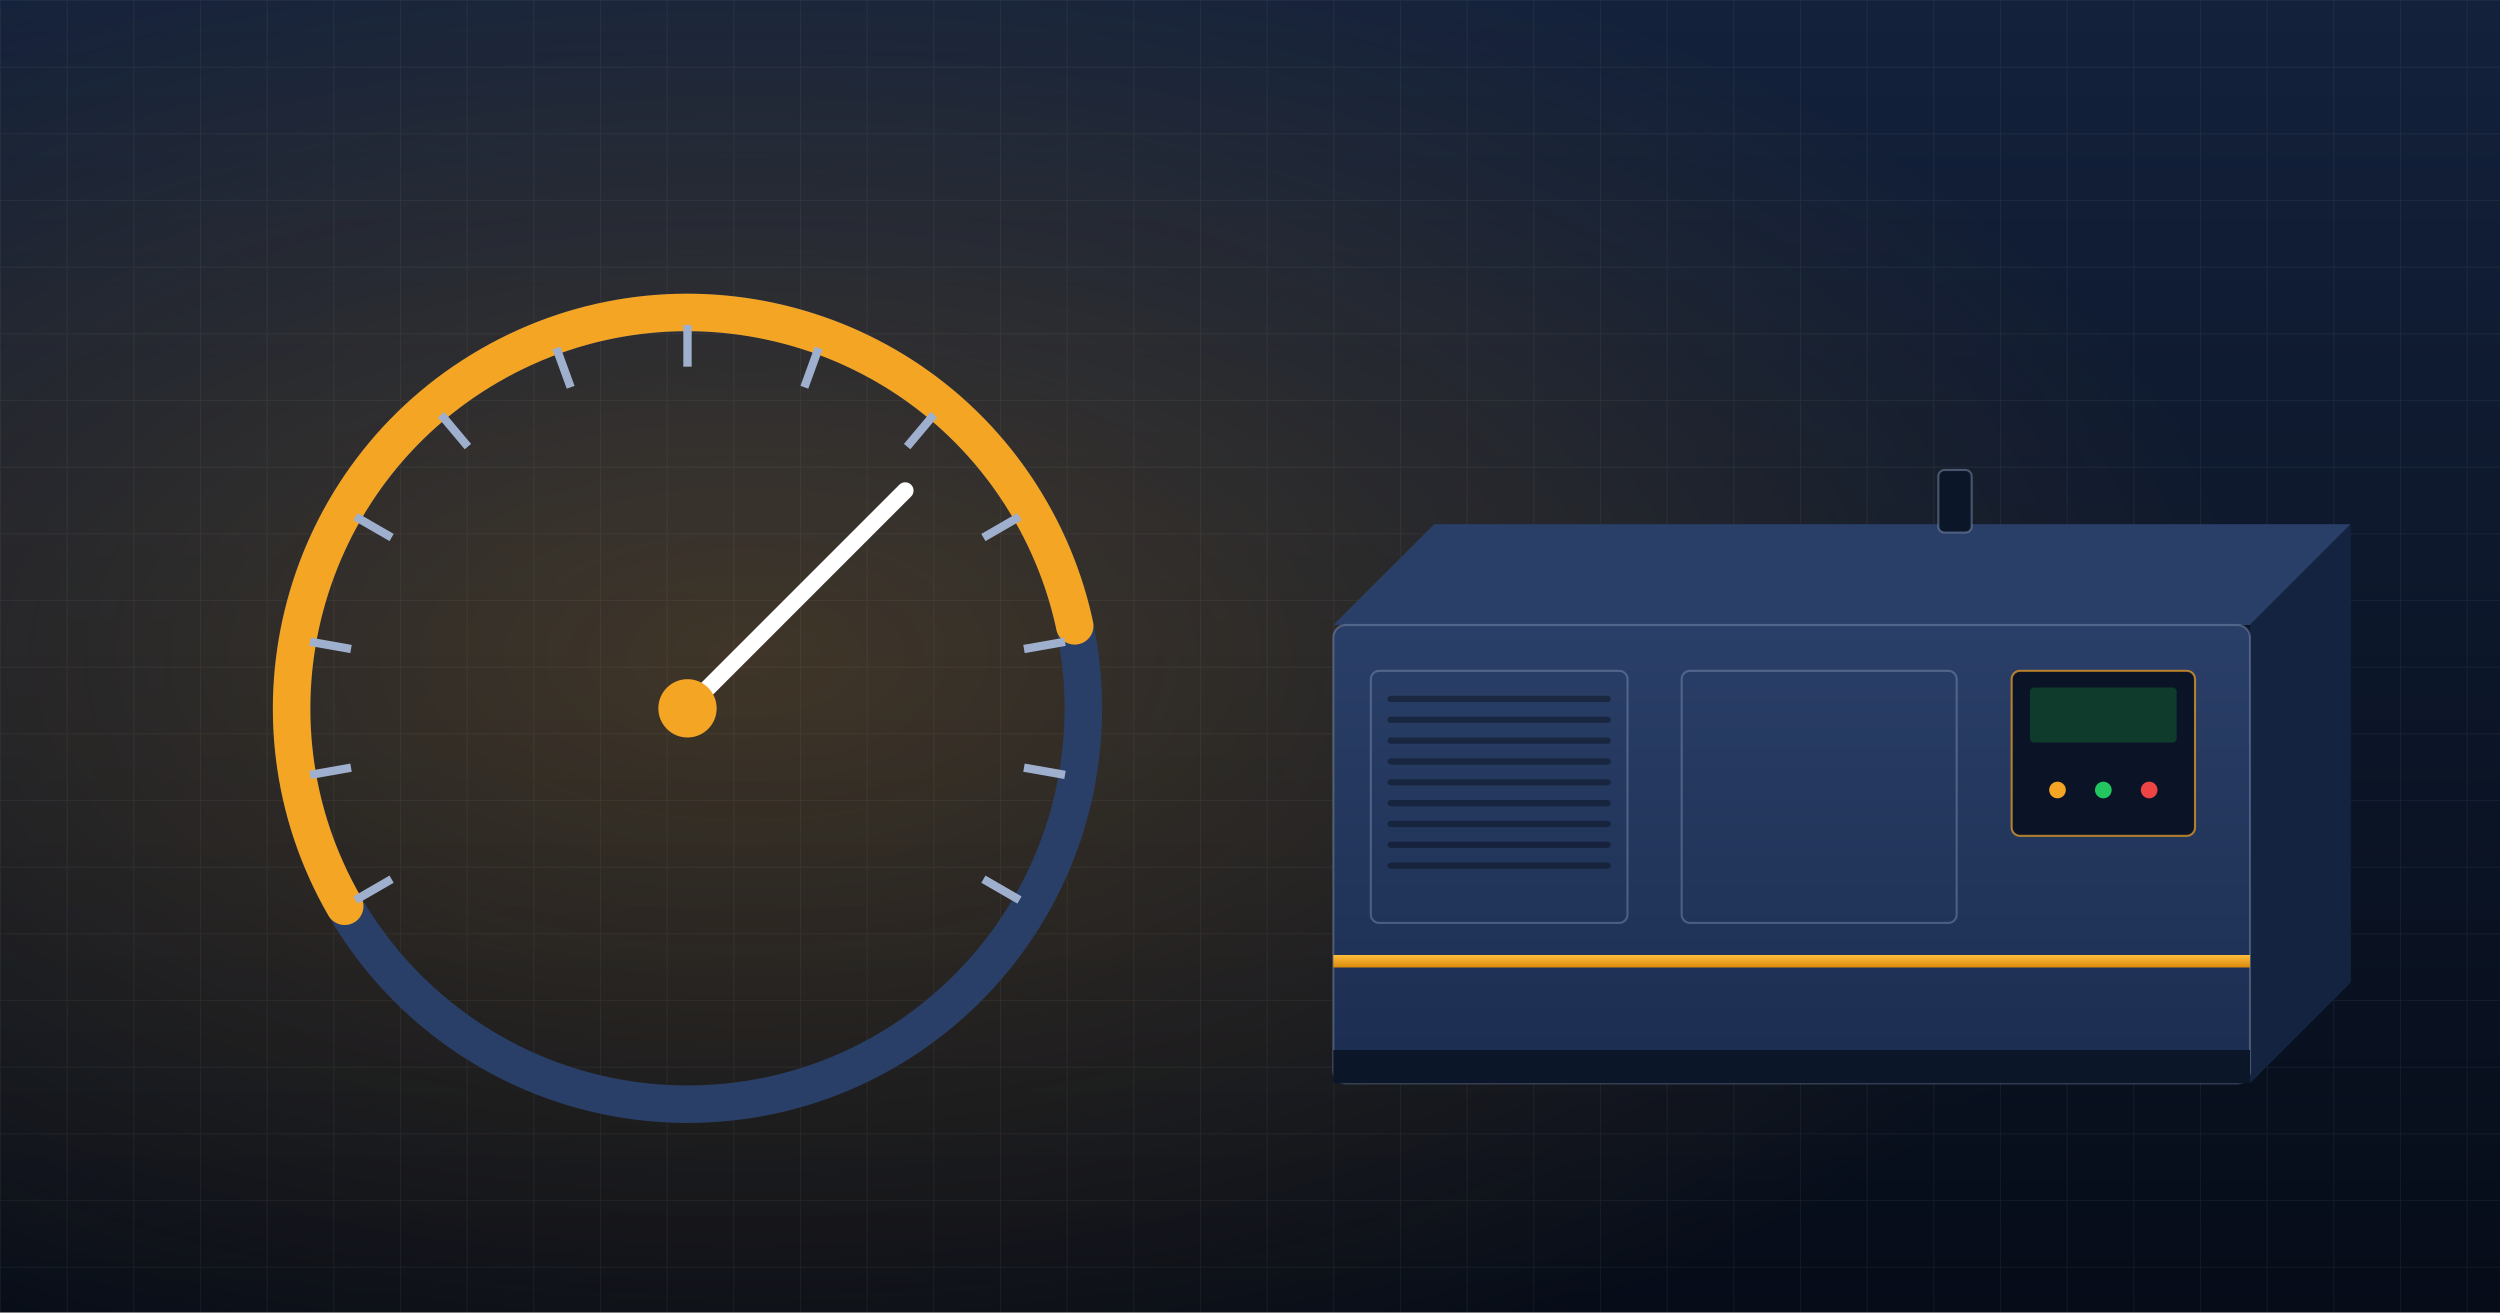
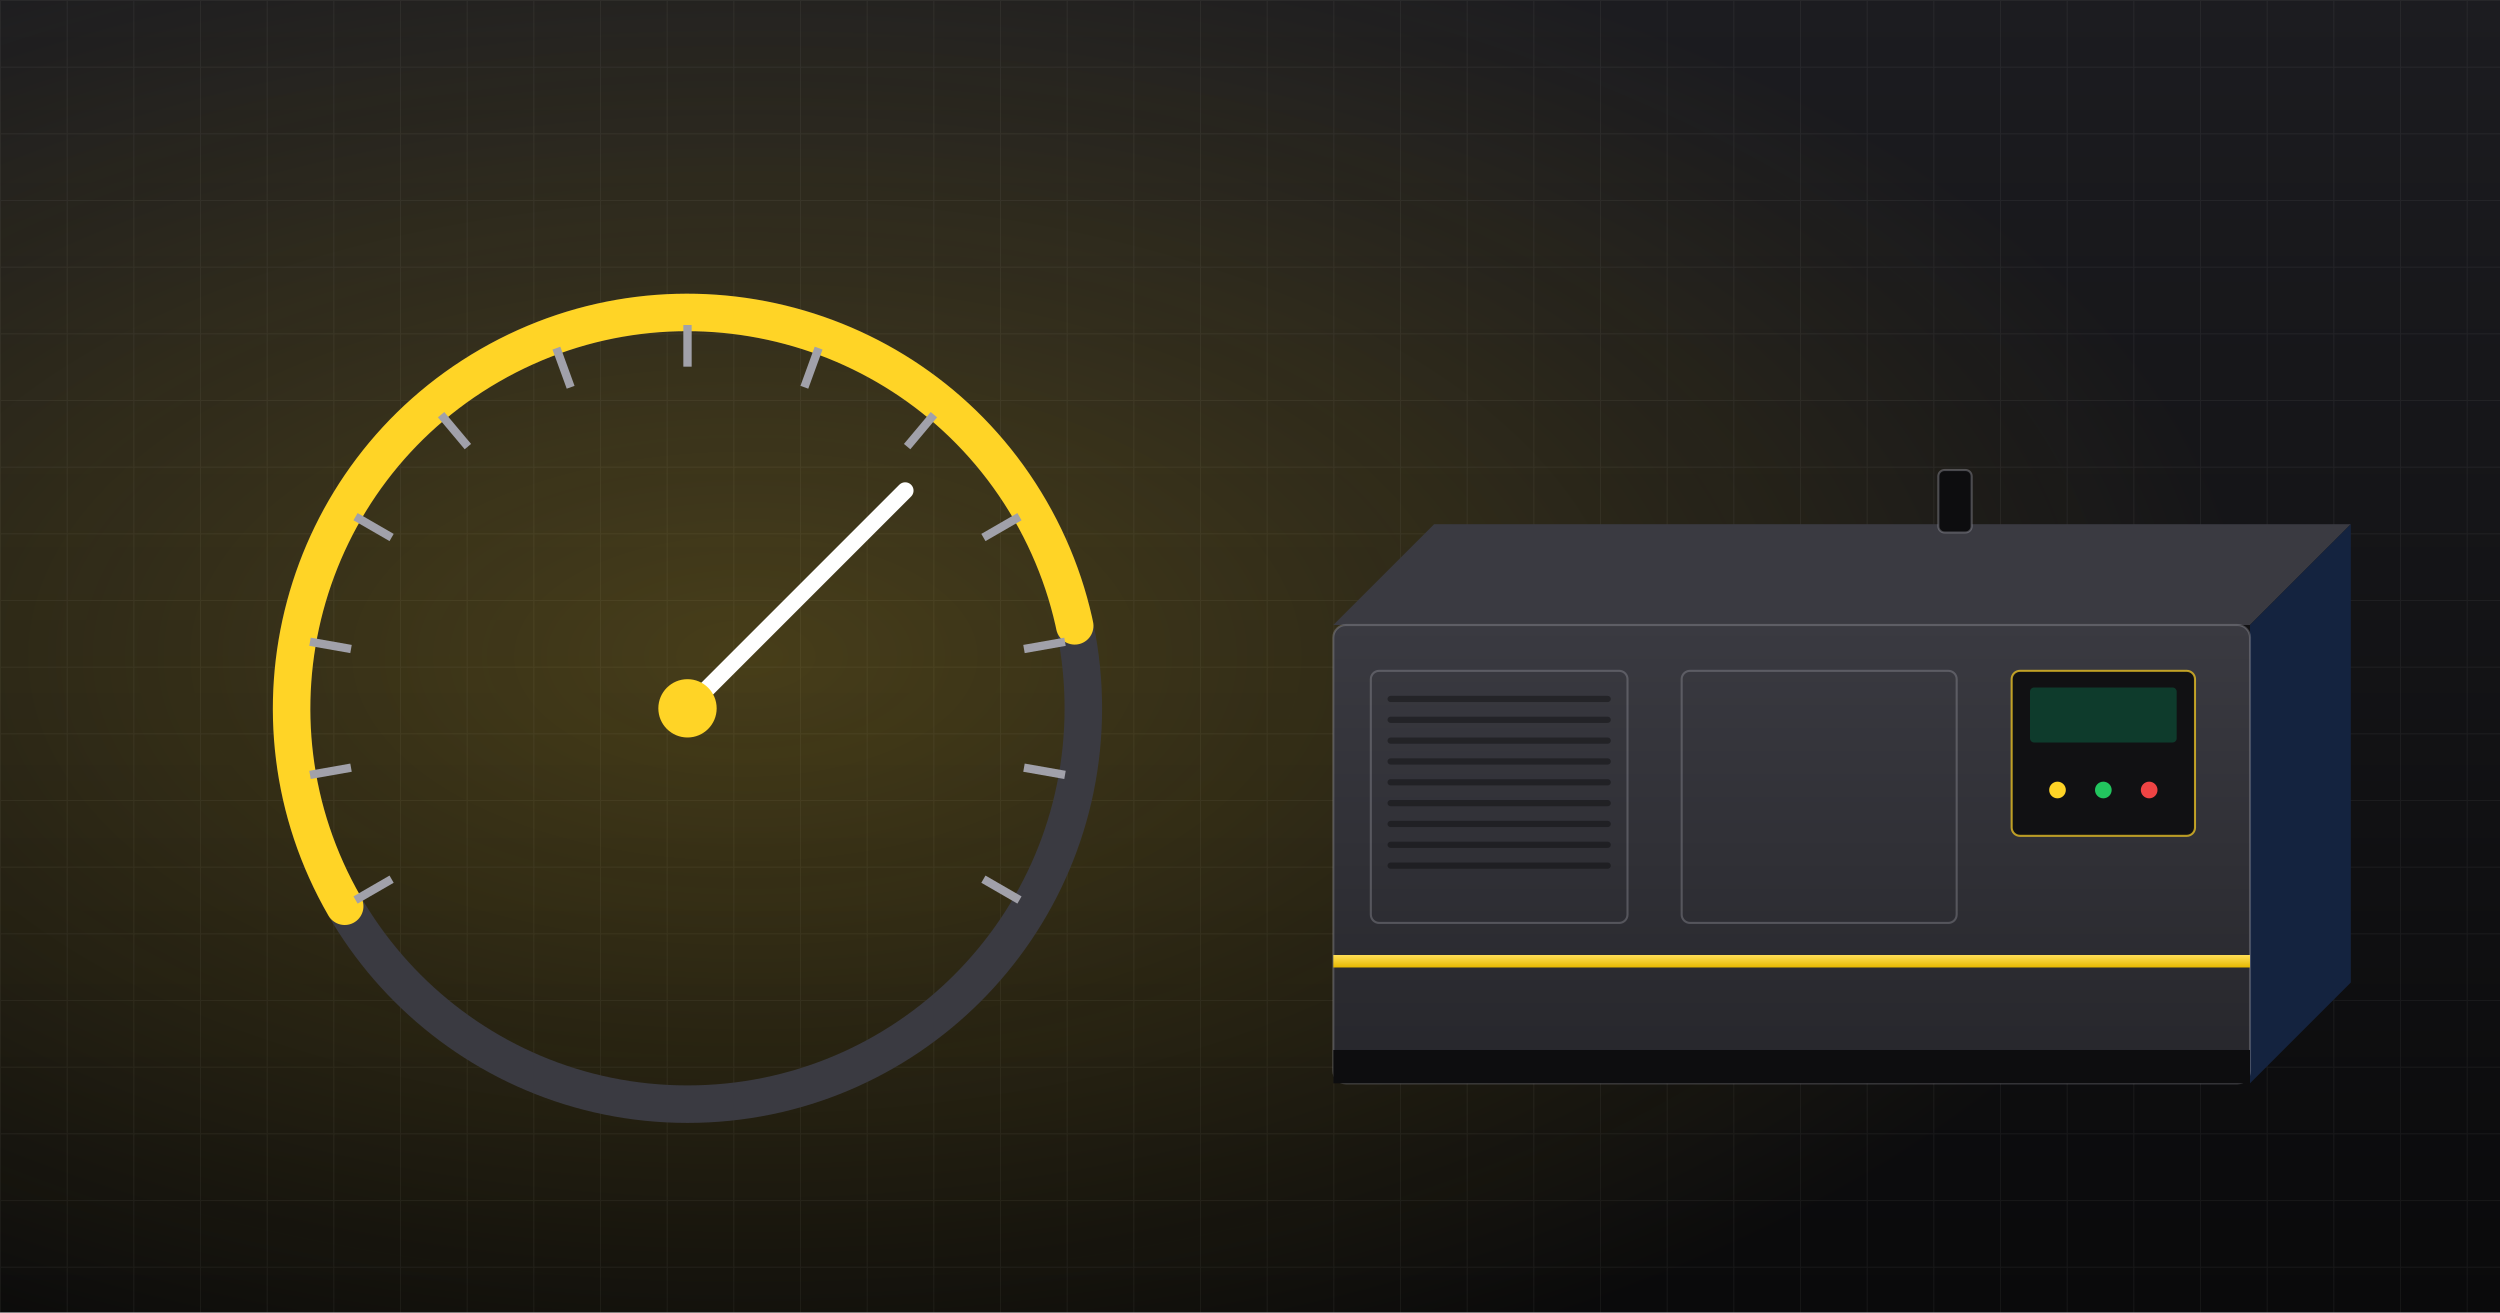
<svg xmlns="http://www.w3.org/2000/svg" viewBox="0 0 1200 630" width="1200" height="630">
  <defs>
    <linearGradient id="bg" x1="0" y1="0" x2="0" y2="1">
-       <stop offset="0" stop-color="#13213b" />
-       <stop offset="1" stop-color="#060c18" />
+       <stop offset="0" stop-color="#1c1c20" />
+       <stop offset="1" stop-color="#0a0a0b" />
    </linearGradient>
    <radialGradient id="gl" cx="0.3" cy="0.5" r="0.6">
-       <stop offset="0" stop-color="#f5a524" stop-opacity=".22" />
-       <stop offset="1" stop-color="#f5a524" stop-opacity="0" />
+       <stop offset="0" stop-color="#ffd426" stop-opacity=".22" />
+       <stop offset="1" stop-color="#ffd426" stop-opacity="0" />
    </radialGradient>
    <pattern id="grid" width="32" height="32" patternUnits="userSpaceOnUse">
      <path d="M32 0H0V32" fill="none" stroke="#fff" stroke-opacity=".05" />
    </pattern>
    <linearGradient id="steel" x1="0" y1="0" x2="0" y2="1">
-       <stop offset="0" stop-color="#2a3f68" />
-       <stop offset="1" stop-color="#1b2d50" />
+       <stop offset="0" stop-color="#3a3a41" />
+       <stop offset="1" stop-color="#26262b" />
    </linearGradient>
    <linearGradient id="amber" x1="0" y1="0" x2="0" y2="1">
-       <stop offset="0" stop-color="#ffbe3d" />
-       <stop offset="1" stop-color="#d98a0b" />
+       <stop offset="0" stop-color="#ffdf58" />
+       <stop offset="1" stop-color="#e6b800" />
    </linearGradient>
  </defs>
  <rect width="1200" height="630" fill="url(#bg)" />
  <rect width="1200" height="630" fill="url(#grid)" />
  <rect width="1200" height="630" fill="url(#gl)" />
-   <circle cx="330" cy="340" r="190" fill="none" stroke="#2a3f68" stroke-width="18" />
-   <circle cx="330" cy="340" r="190" fill="none" stroke="#f5a524" stroke-width="18" stroke-linecap="round" stroke-dasharray="656.593 1193.805" transform="rotate(150 330 340)" />
-   <line x1="330" y1="156" x2="330" y2="176" stroke="#9fb0cf" stroke-width="4" transform="rotate(-120 330 340)" />
-   <line x1="330" y1="156" x2="330" y2="176" stroke="#9fb0cf" stroke-width="4" transform="rotate(-100 330 340)" />
-   <line x1="330" y1="156" x2="330" y2="176" stroke="#9fb0cf" stroke-width="4" transform="rotate(-80 330 340)" />
-   <line x1="330" y1="156" x2="330" y2="176" stroke="#9fb0cf" stroke-width="4" transform="rotate(-60 330 340)" />
-   <line x1="330" y1="156" x2="330" y2="176" stroke="#9fb0cf" stroke-width="4" transform="rotate(-40 330 340)" />
-   <line x1="330" y1="156" x2="330" y2="176" stroke="#9fb0cf" stroke-width="4" transform="rotate(-20 330 340)" />
-   <line x1="330" y1="156" x2="330" y2="176" stroke="#9fb0cf" stroke-width="4" transform="rotate(0 330 340)" />
-   <line x1="330" y1="156" x2="330" y2="176" stroke="#9fb0cf" stroke-width="4" transform="rotate(20 330 340)" />
-   <line x1="330" y1="156" x2="330" y2="176" stroke="#9fb0cf" stroke-width="4" transform="rotate(40 330 340)" />
-   <line x1="330" y1="156" x2="330" y2="176" stroke="#9fb0cf" stroke-width="4" transform="rotate(60 330 340)" />
-   <line x1="330" y1="156" x2="330" y2="176" stroke="#9fb0cf" stroke-width="4" transform="rotate(80 330 340)" />
-   <line x1="330" y1="156" x2="330" y2="176" stroke="#9fb0cf" stroke-width="4" transform="rotate(100 330 340)" />
-   <line x1="330" y1="156" x2="330" y2="176" stroke="#9fb0cf" stroke-width="4" transform="rotate(120 330 340)" />
+   <circle cx="330" cy="340" r="190" fill="none" stroke="#3a3a41" stroke-width="18" />
+   <circle cx="330" cy="340" r="190" fill="none" stroke="#ffd426" stroke-width="18" stroke-linecap="round" stroke-dasharray="656.593 1193.805" transform="rotate(150 330 340)" />
+   <line x1="330" y1="156" x2="330" y2="176" stroke="#a1a1aa" stroke-width="4" transform="rotate(-120 330 340)" />
+   <line x1="330" y1="156" x2="330" y2="176" stroke="#a1a1aa" stroke-width="4" transform="rotate(-100 330 340)" />
+   <line x1="330" y1="156" x2="330" y2="176" stroke="#a1a1aa" stroke-width="4" transform="rotate(-80 330 340)" />
+   <line x1="330" y1="156" x2="330" y2="176" stroke="#a1a1aa" stroke-width="4" transform="rotate(-60 330 340)" />
+   <line x1="330" y1="156" x2="330" y2="176" stroke="#a1a1aa" stroke-width="4" transform="rotate(-40 330 340)" />
+   <line x1="330" y1="156" x2="330" y2="176" stroke="#a1a1aa" stroke-width="4" transform="rotate(-20 330 340)" />
+   <line x1="330" y1="156" x2="330" y2="176" stroke="#a1a1aa" stroke-width="4" transform="rotate(0 330 340)" />
+   <line x1="330" y1="156" x2="330" y2="176" stroke="#a1a1aa" stroke-width="4" transform="rotate(20 330 340)" />
+   <line x1="330" y1="156" x2="330" y2="176" stroke="#a1a1aa" stroke-width="4" transform="rotate(40 330 340)" />
+   <line x1="330" y1="156" x2="330" y2="176" stroke="#a1a1aa" stroke-width="4" transform="rotate(60 330 340)" />
+   <line x1="330" y1="156" x2="330" y2="176" stroke="#a1a1aa" stroke-width="4" transform="rotate(80 330 340)" />
+   <line x1="330" y1="156" x2="330" y2="176" stroke="#a1a1aa" stroke-width="4" transform="rotate(100 330 340)" />
+   <line x1="330" y1="156" x2="330" y2="176" stroke="#a1a1aa" stroke-width="4" transform="rotate(120 330 340)" />
  <line x1="330" y1="340" x2="434.5" y2="235.5" stroke="#fff" stroke-width="8" stroke-linecap="round" />
-   <circle cx="330" cy="340" r="14" fill="#f5a524" />
+   <circle cx="330" cy="340" r="14" fill="#ffd426" />
  <g>
-     <polygon points="640,300 1080,300 1128.4,251.6 688.4,251.6" fill="#2a3f68" />
+     <polygon points="640,300 1080,300 1128.4,251.6 688.4,251.6" fill="#3a3a41" />
    <polygon points="1080,300 1128.4,251.6 1128.4,471.6 1080,520" fill="#14233f" />
-     <rect x="640" y="300" width="440" height="220" rx="6" fill="url(#steel)" stroke="#9fb0cf" stroke-opacity=".35" />
-     <rect x="640" y="504" width="440" height="16" fill="#0b1629" />
-     <rect x="658" y="322" width="123.2" height="121" rx="4" fill="none" stroke="#9fb0cf" stroke-opacity=".35" />
+     <rect x="640" y="300" width="440" height="220" rx="6" fill="url(#steel)" stroke="#a1a1aa" stroke-opacity=".35" />
+     <rect x="640" y="504" width="440" height="16" fill="#0d0d0f" />
+     <rect x="658" y="322" width="123.2" height="121" rx="4" fill="none" stroke="#a1a1aa" stroke-opacity=".35" />
    <rect x="666" y="334" width="107.2" height="3" rx="1.5" fill="#000" opacity=".35" />
    <rect x="666" y="344" width="107.2" height="3" rx="1.5" fill="#000" opacity=".35" />
    <rect x="666" y="354" width="107.2" height="3" rx="1.5" fill="#000" opacity=".35" />
    <rect x="666" y="364" width="107.2" height="3" rx="1.5" fill="#000" opacity=".35" />
    <rect x="666" y="374" width="107.2" height="3" rx="1.5" fill="#000" opacity=".35" />
    <rect x="666" y="384" width="107.2" height="3" rx="1.5" fill="#000" opacity=".35" />
    <rect x="666" y="394" width="107.2" height="3" rx="1.5" fill="#000" opacity=".35" />
    <rect x="666" y="404" width="107.2" height="3" rx="1.5" fill="#000" opacity=".35" />
    <rect x="666" y="414" width="107.2" height="3" rx="1.5" fill="#000" opacity=".35" />
-     <rect x="807.2" y="322" width="132.0" height="121" rx="4" fill="none" stroke="#9fb0cf" stroke-opacity=".35" />
-     <rect x="965.6" y="322" width="88.0" height="79.2" rx="4" fill="#0a1426" stroke="#f5a524" stroke-opacity=".7" />
+     <rect x="807.2" y="322" width="132.0" height="121" rx="4" fill="none" stroke="#a1a1aa" stroke-opacity=".35" />
+     <rect x="965.6" y="322" width="88.0" height="79.2" rx="4" fill="#111113" stroke="#ffd426" stroke-opacity=".7" />
    <rect x="974.4" y="330" width="70.4" height="26.4" rx="2" fill="#0e3b2c" />
-     <circle cx="987.6" cy="379.2" r="4" fill="#f5a524" />
+     <circle cx="987.6" cy="379.2" r="4" fill="#ffd426" />
    <circle cx="1009.6" cy="379.2" r="4" fill="#22c55e" />
    <circle cx="1031.6" cy="379.2" r="4" fill="#ef4444" />
    <rect x="640" y="458.4" width="440" height="6" fill="url(#amber)" />
-     <rect x="930.4" y="225.6" width="16" height="30" rx="3" fill="#0b1629" stroke="#9fb0cf" stroke-opacity=".4" />
+     <rect x="930.4" y="225.6" width="16" height="30" rx="3" fill="#0d0d0f" stroke="#a1a1aa" stroke-opacity=".4" />
  </g>
</svg>
